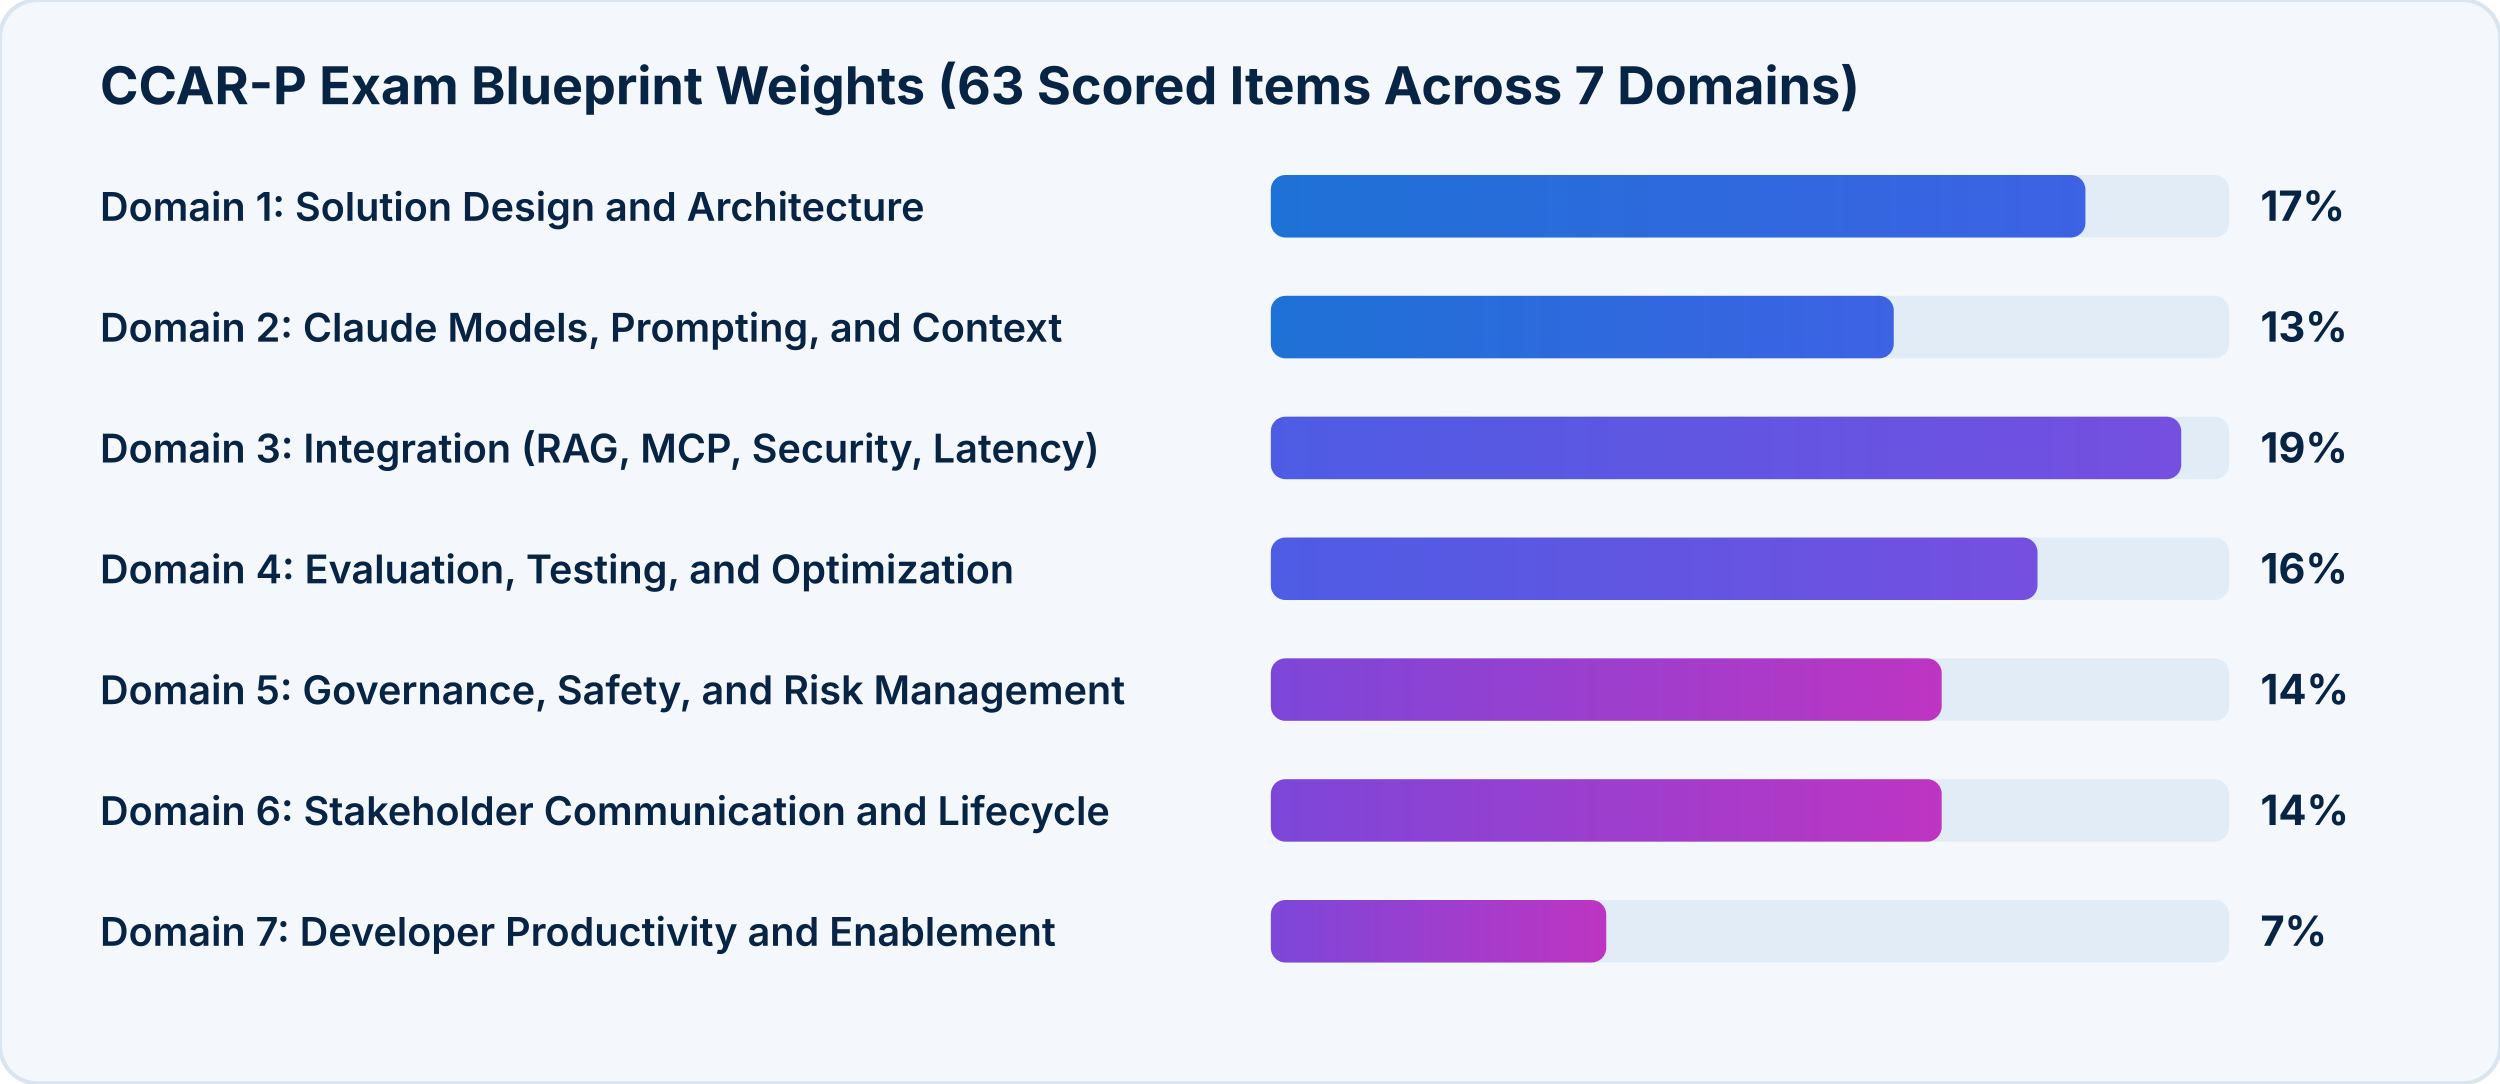
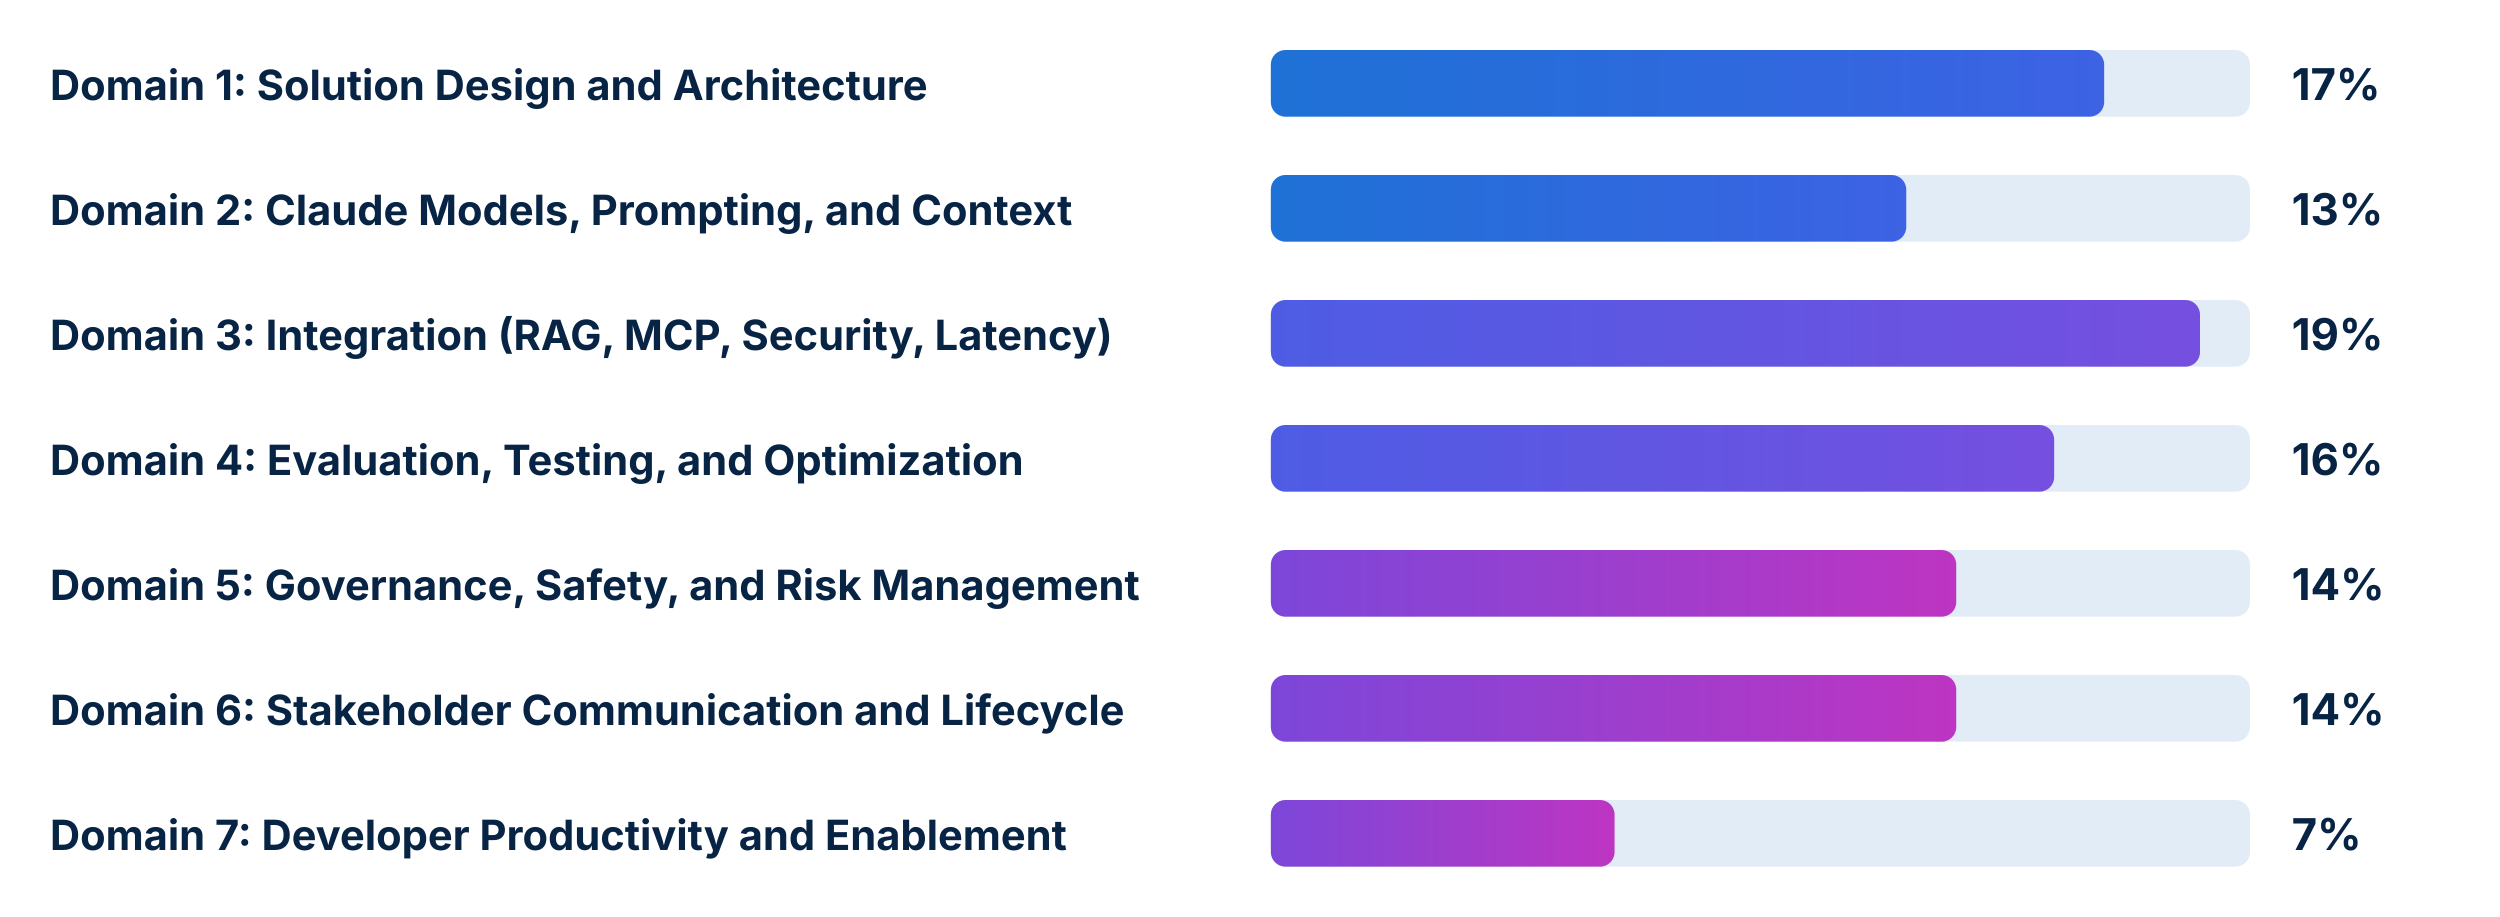
- <svg xmlns="http://www.w3.org/2000/svg" viewBox="0 0 1200 520" width="1200" height="520" role="img" aria-label="CCAR-P Exam Domain Weights">
+ <svg xmlns="http://www.w3.org/2000/svg" viewBox="0 0 1200 440" width="1200" height="440" role="img" aria-label="CCAR-P Exam Domain Weights">
  <defs>
    <linearGradient id="p1" x1="0" y1="0" x2="1" y2="0">
      <stop offset="0" stop-color="#1e71d6" />
      <stop offset="1" stop-color="#3d62e4" />
    </linearGradient>
    <linearGradient id="p2" x1="0" y1="0" x2="1" y2="0">
      <stop offset="0" stop-color="#4e5ce4" />
      <stop offset="1" stop-color="#754fe0" />
    </linearGradient>
    <linearGradient id="p3" x1="0" y1="0" x2="1" y2="0">
      <stop offset="0" stop-color="#7c47d9" />
      <stop offset="1" stop-color="#bd35c2" />
    </linearGradient>
  </defs>
-   <rect width="1200" height="520" rx="18" fill="#f4f8fc" stroke="#dbe5f0" stroke-width="2" />
-   <text x="48" y="50" fill="#082445" font-family="Inter, system-ui, sans-serif" font-size="25" font-weight="700">CCAR-P Exam Blueprint Weights (63 Scored Items Across 7 Domains)</text>
-   <text x="48" y="106" fill="#082445" font-family="Inter, system-ui, sans-serif" font-size="19" font-weight="600">Domain 1: Solution Design and Architecture</text>
-   <rect x="610" y="84" width="460" height="30" rx="7" fill="#e2ecf7" />
-   <rect x="610" y="84" width="391" height="30" rx="7" fill="url(#p1)" />
-   <text x="1085" y="106" fill="#082445" font-family="Inter, system-ui, sans-serif" font-size="20" font-weight="700">17%</text>
-   <text x="48" y="164" fill="#082445" font-family="Inter, system-ui, sans-serif" font-size="19" font-weight="600">Domain 2: Claude Models, Prompting, and Context</text>
-   <rect x="610" y="142" width="460" height="30" rx="7" fill="#e2ecf7" />
-   <rect x="610" y="142" width="299" height="30" rx="7" fill="url(#p1)" />
-   <text x="1085" y="164" fill="#082445" font-family="Inter, system-ui, sans-serif" font-size="20" font-weight="700">13%</text>
-   <text x="48" y="222" fill="#082445" font-family="Inter, system-ui, sans-serif" font-size="19" font-weight="600">Domain 3: Integration (RAG, MCP, Security, Latency)</text>
-   <rect x="610" y="200" width="460" height="30" rx="7" fill="#e2ecf7" />
-   <rect x="610" y="200" width="437" height="30" rx="7" fill="url(#p2)" />
-   <text x="1085" y="222" fill="#082445" font-family="Inter, system-ui, sans-serif" font-size="20" font-weight="700">19%</text>
-   <text x="48" y="280" fill="#082445" font-family="Inter, system-ui, sans-serif" font-size="19" font-weight="600">Domain 4: Evaluation, Testing, and Optimization</text>
-   <rect x="610" y="258" width="460" height="30" rx="7" fill="#e2ecf7" />
-   <rect x="610" y="258" width="368" height="30" rx="7" fill="url(#p2)" />
-   <text x="1085" y="280" fill="#082445" font-family="Inter, system-ui, sans-serif" font-size="20" font-weight="700">16%</text>
-   <text x="48" y="338" fill="#082445" font-family="Inter, system-ui, sans-serif" font-size="19" font-weight="600">Domain 5: Governance, Safety, and Risk Management</text>
-   <rect x="610" y="316" width="460" height="30" rx="7" fill="#e2ecf7" />
-   <rect x="610" y="316" width="322" height="30" rx="7" fill="url(#p3)" />
-   <text x="1085" y="338" fill="#082445" font-family="Inter, system-ui, sans-serif" font-size="20" font-weight="700">14%</text>
-   <text x="48" y="396" fill="#082445" font-family="Inter, system-ui, sans-serif" font-size="19" font-weight="600">Domain 6: Stakeholder Communication and Lifecycle</text>
-   <rect x="610" y="374" width="460" height="30" rx="7" fill="#e2ecf7" />
-   <rect x="610" y="374" width="322" height="30" rx="7" fill="url(#p3)" />
-   <text x="1085" y="396" fill="#082445" font-family="Inter, system-ui, sans-serif" font-size="20" font-weight="700">14%</text>
-   <text x="48" y="454" fill="#082445" font-family="Inter, system-ui, sans-serif" font-size="19" font-weight="600">Domain 7: Developer Productivity and Enablement</text>
-   <rect x="610" y="432" width="460" height="30" rx="7" fill="#e2ecf7" />
-   <rect x="610" y="432" width="161" height="30" rx="7" fill="url(#p3)" />
-   <text x="1085" y="454" fill="#082445" font-family="Inter, system-ui, sans-serif" font-size="20" font-weight="700">7%</text>
+   <text x="24" y="48" fill="#082445" font-family="Inter, system-ui, sans-serif" font-size="20" font-weight="700">Domain 1: Solution Design and Architecture</text>
+   <rect x="610" y="24" width="470" height="32" rx="7" fill="#e2ecf7" />
+   <rect x="610" y="24" width="400" height="32" rx="7" fill="url(#p1)" />
+   <text x="1100" y="48" fill="#082445" font-family="Inter, system-ui, sans-serif" font-size="21" font-weight="700">17%</text>
+   <text x="24" y="108" fill="#082445" font-family="Inter, system-ui, sans-serif" font-size="20" font-weight="700">Domain 2: Claude Models, Prompting, and Context</text>
+   <rect x="610" y="84" width="470" height="32" rx="7" fill="#e2ecf7" />
+   <rect x="610" y="84" width="305" height="32" rx="7" fill="url(#p1)" />
+   <text x="1100" y="108" fill="#082445" font-family="Inter, system-ui, sans-serif" font-size="21" font-weight="700">13%</text>
+   <text x="24" y="168" fill="#082445" font-family="Inter, system-ui, sans-serif" font-size="20" font-weight="700">Domain 3: Integration (RAG, MCP, Security, Latency)</text>
+   <rect x="610" y="144" width="470" height="32" rx="7" fill="#e2ecf7" />
+   <rect x="610" y="144" width="446" height="32" rx="7" fill="url(#p2)" />
+   <text x="1100" y="168" fill="#082445" font-family="Inter, system-ui, sans-serif" font-size="21" font-weight="700">19%</text>
+   <text x="24" y="228" fill="#082445" font-family="Inter, system-ui, sans-serif" font-size="20" font-weight="700">Domain 4: Evaluation, Testing, and Optimization</text>
+   <rect x="610" y="204" width="470" height="32" rx="7" fill="#e2ecf7" />
+   <rect x="610" y="204" width="376" height="32" rx="7" fill="url(#p2)" />
+   <text x="1100" y="228" fill="#082445" font-family="Inter, system-ui, sans-serif" font-size="21" font-weight="700">16%</text>
+   <text x="24" y="288" fill="#082445" font-family="Inter, system-ui, sans-serif" font-size="20" font-weight="700">Domain 5: Governance, Safety, and Risk Management</text>
+   <rect x="610" y="264" width="470" height="32" rx="7" fill="#e2ecf7" />
+   <rect x="610" y="264" width="329" height="32" rx="7" fill="url(#p3)" />
+   <text x="1100" y="288" fill="#082445" font-family="Inter, system-ui, sans-serif" font-size="21" font-weight="700">14%</text>
+   <text x="24" y="348" fill="#082445" font-family="Inter, system-ui, sans-serif" font-size="20" font-weight="700">Domain 6: Stakeholder Communication and Lifecycle</text>
+   <rect x="610" y="324" width="470" height="32" rx="7" fill="#e2ecf7" />
+   <rect x="610" y="324" width="329" height="32" rx="7" fill="url(#p3)" />
+   <text x="1100" y="348" fill="#082445" font-family="Inter, system-ui, sans-serif" font-size="21" font-weight="700">14%</text>
+   <text x="24" y="408" fill="#082445" font-family="Inter, system-ui, sans-serif" font-size="20" font-weight="700">Domain 7: Developer Productivity and Enablement</text>
+   <rect x="610" y="384" width="470" height="32" rx="7" fill="#e2ecf7" />
+   <rect x="610" y="384" width="165" height="32" rx="7" fill="url(#p3)" />
+   <text x="1100" y="408" fill="#082445" font-family="Inter, system-ui, sans-serif" font-size="21" font-weight="700">7%</text>
</svg>
